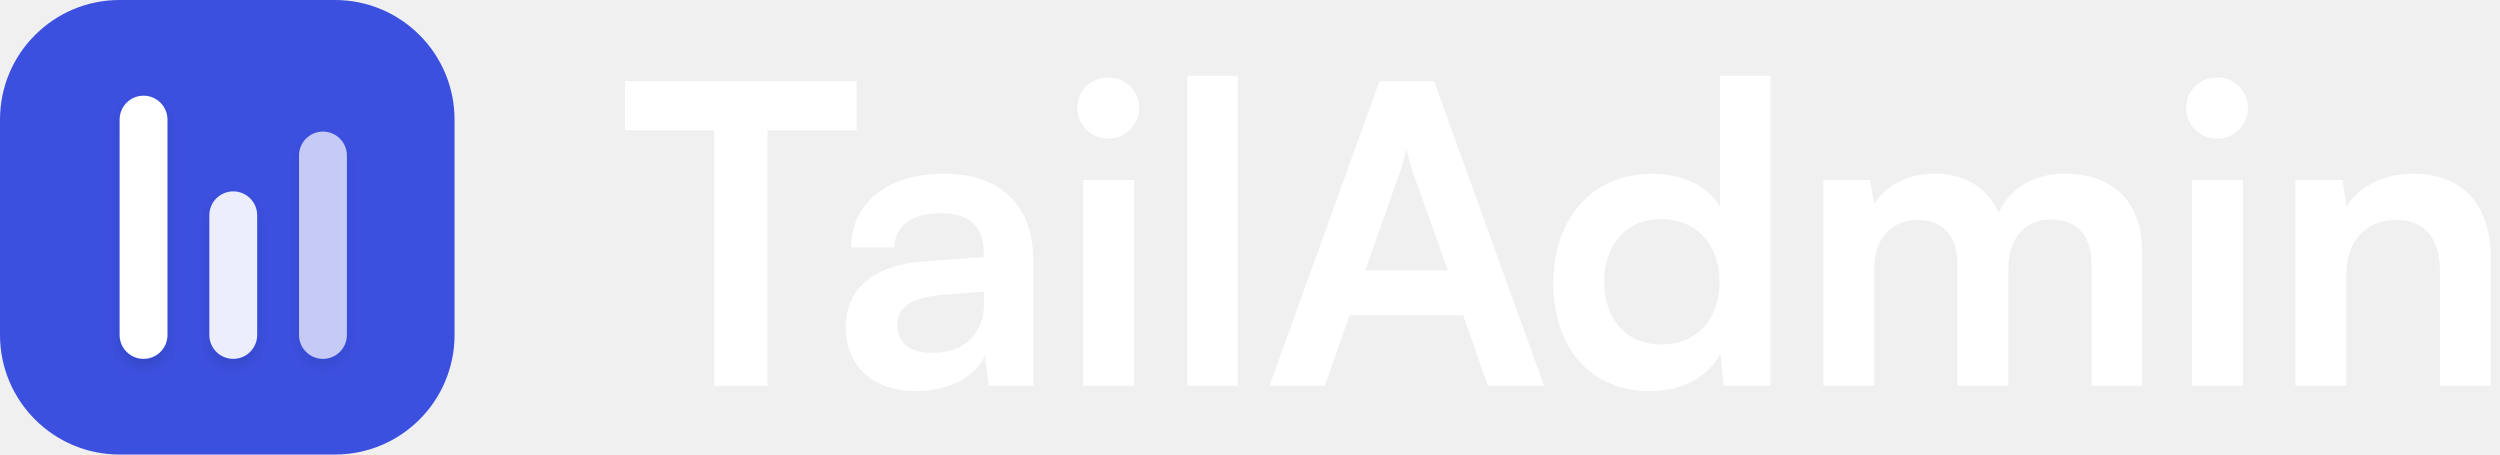
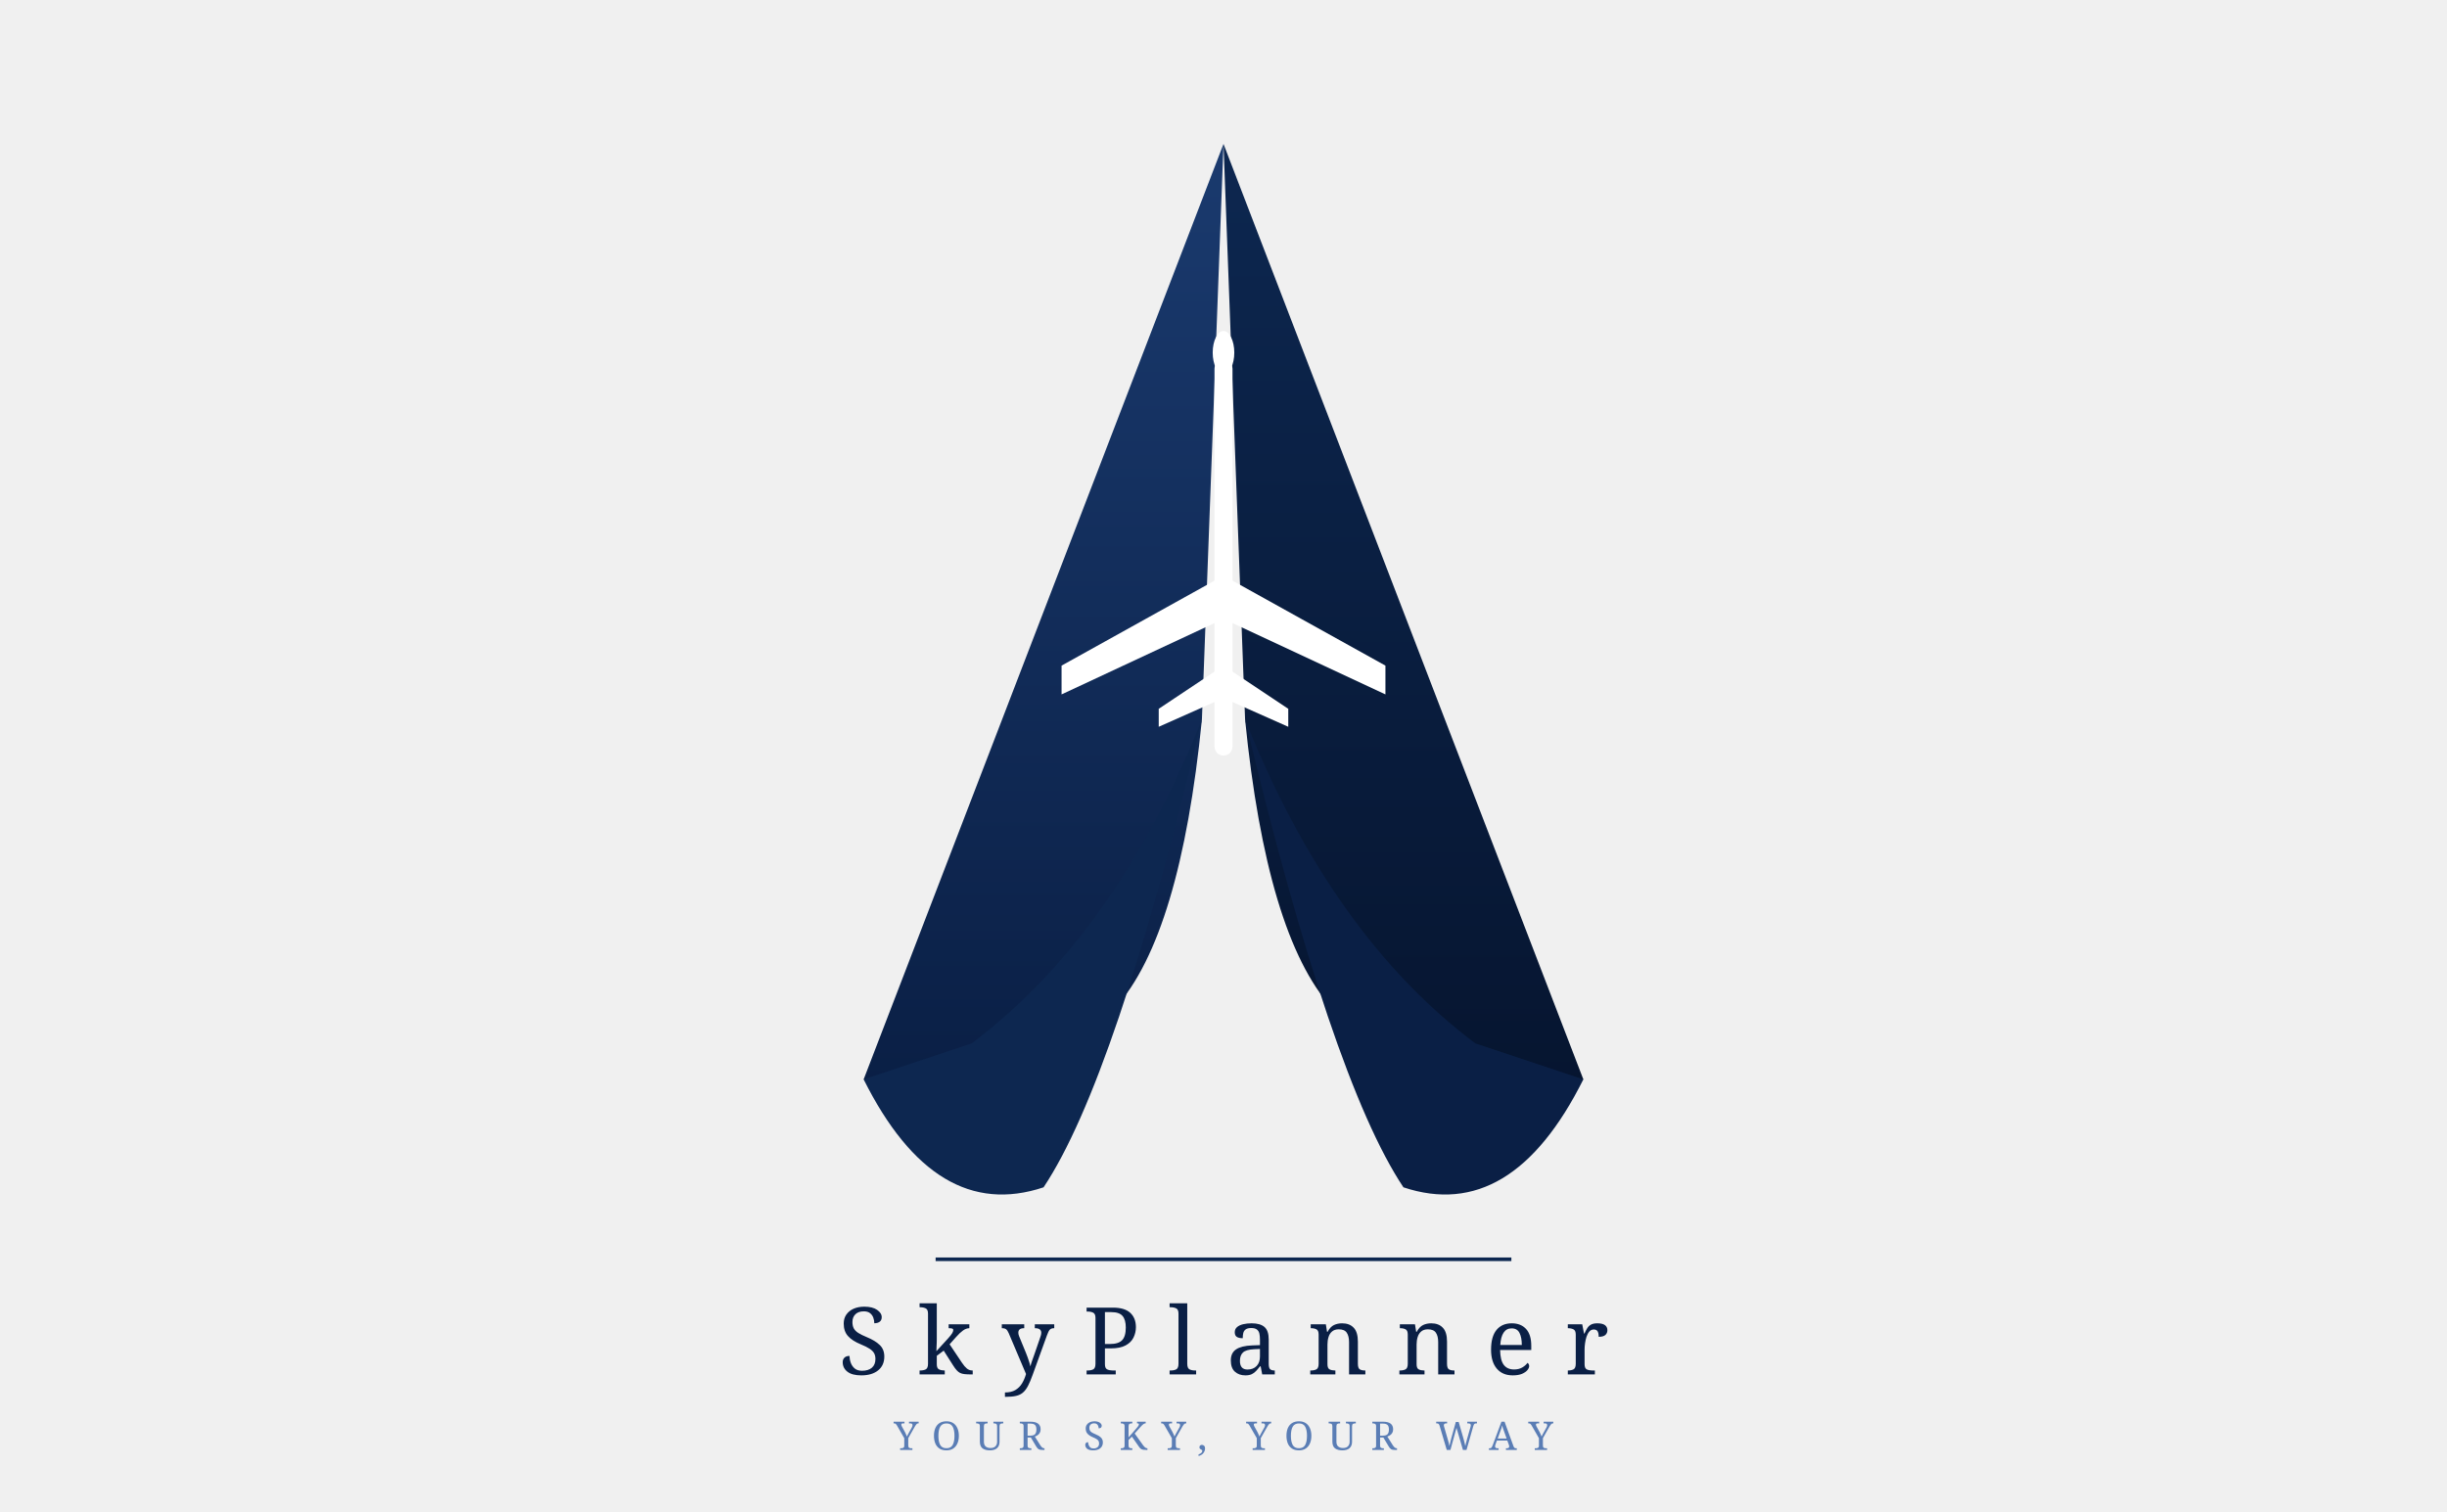
- <svg xmlns="http://www.w3.org/2000/svg" width="176" height="32" viewBox="0 0 176 32" fill="none">
-   <path d="M44 9.176H50.277V27.157H54.032V9.176H60.309V5.715H44V9.176Z" fill="white" />
-   <path d="M64.5 27.539C66.758 27.539 68.724 26.512 69.34 25.016L69.604 27.157H72.743V18.357C72.743 14.339 70.337 12.227 66.436 12.227C62.505 12.227 59.924 14.28 59.924 17.419H62.974C62.974 15.893 64.148 15.013 66.26 15.013C68.079 15.013 69.252 15.805 69.252 17.771V18.093L64.91 18.416C61.478 18.68 59.542 20.352 59.542 23.021C59.542 25.749 61.42 27.539 64.5 27.539ZM65.673 24.84C64.06 24.84 63.18 24.195 63.18 22.875C63.18 21.701 64.031 20.968 66.26 20.763L69.281 20.528V21.291C69.281 23.52 67.873 24.84 65.673 24.84Z" fill="white" />
-   <path d="M78.047 9.763C79.221 9.763 80.189 8.795 80.189 7.592C80.189 6.389 79.221 5.451 78.047 5.451C76.816 5.451 75.847 6.389 75.847 7.592C75.847 8.795 76.816 9.763 78.047 9.763ZM76.258 27.157H79.837V12.667H76.258V27.157Z" fill="white" />
-   <path d="M87.142 27.157V5.333H83.593V27.157H87.142Z" fill="white" />
-   <path d="M93.272 27.157L95.003 22.2H103.011L104.742 27.157H108.702L100.958 5.715H97.115L89.371 27.157H93.272ZM98.552 12.109C98.758 11.523 98.933 10.877 99.022 10.467C99.08 10.907 99.285 11.552 99.462 12.109L101.926 19.032H96.118L98.552 12.109Z" fill="white" />
-   <path d="M116.158 27.539C118.358 27.539 120.236 26.571 121.116 24.899L121.35 27.157H124.636V5.333H121.086V14.515C120.177 13.077 118.388 12.227 116.364 12.227C111.993 12.227 109.353 15.453 109.353 19.971C109.353 24.459 111.964 27.539 116.158 27.539ZM116.95 24.253C114.457 24.253 112.932 22.435 112.932 19.853C112.932 17.272 114.457 15.424 116.95 15.424C119.444 15.424 121.057 17.243 121.057 19.853C121.057 22.464 119.444 24.253 116.95 24.253Z" fill="white" />
-   <path d="M131.944 27.157V18.944C131.944 16.597 133.322 15.483 135.024 15.483C136.725 15.483 137.81 16.568 137.81 18.592V27.157H141.389V18.944C141.389 16.568 142.709 15.453 144.44 15.453C146.141 15.453 147.256 16.539 147.256 18.621V27.157H150.805V17.683C150.805 14.339 148.869 12.227 145.349 12.227C143.149 12.227 141.448 13.312 140.714 14.984C139.952 13.312 138.426 12.227 136.226 12.227C134.144 12.227 132.677 13.165 131.944 14.368L131.65 12.667H128.365V27.157H131.944Z" fill="white" />
-   <path d="M156.107 9.763C157.281 9.763 158.249 8.795 158.249 7.592C158.249 6.389 157.281 5.451 156.107 5.451C154.875 5.451 153.907 6.389 153.907 7.592C153.907 8.795 154.875 9.763 156.107 9.763ZM154.318 27.157H157.897V12.667H154.318V27.157Z" fill="white" />
-   <path d="M165.173 27.157V19.355C165.173 17.008 166.522 15.483 168.722 15.483C170.57 15.483 171.773 16.656 171.773 19.091V27.157H175.351V18.24C175.351 14.485 173.474 12.227 169.837 12.227C167.871 12.227 166.111 13.077 165.202 14.544L164.909 12.667H161.594V27.157H165.173Z" fill="white" />
-   <path d="M0 8.421C0 3.77 3.77 0 8.421 0H23.579C28.23 0 32 3.77 32 8.421V23.579C32 28.23 28.23 32 23.579 32H8.421C3.77 32 0 28.23 0 23.579V8.421Z" fill="#3C50E0" />
-   <g filter="url(#filter0_d_506_10589)">
-     <path d="M8.421 8.421C8.421 7.491 9.175 6.737 10.106 6.737V6.737C11.036 6.737 11.79 7.491 11.79 8.421V23.579C11.79 24.509 11.036 25.263 10.106 25.263V25.263C9.175 25.263 8.421 24.509 8.421 23.579V8.421Z" fill="white" />
-   </g>
-   <g opacity="0.9" filter="url(#filter1_d_506_10589)">
-     <path d="M14.737 15.158C14.737 14.227 15.491 13.473 16.421 13.473V13.473C17.351 13.473 18.105 14.227 18.105 15.158V23.579C18.105 24.509 17.351 25.263 16.421 25.263V25.263C15.491 25.263 14.737 24.509 14.737 23.579V15.158Z" fill="white" />
-   </g>
-   <g opacity="0.7" filter="url(#filter2_d_506_10589)">
-     <path d="M21.052 10.947C21.052 10.017 21.806 9.263 22.736 9.263V9.263C23.667 9.263 24.421 10.017 24.421 10.947V23.578C24.421 24.509 23.667 25.263 22.736 25.263V25.263C21.806 25.263 21.052 24.509 21.052 23.578V10.947Z" fill="white" />
-   </g>
+ <svg xmlns="http://www.w3.org/2000/svg" width="680" height="420" viewBox="0 0 680 420">
  <defs>
-     <filter id="filter0_d_506_10589" x="7.421" y="6.237" width="5.369" height="20.526" filterUnits="userSpaceOnUse" color-interpolation-filters="sRGB">
-       <feFlood flood-opacity="0" result="BackgroundImageFix" />
-       <feColorMatrix in="SourceAlpha" type="matrix" values="0 0 0 0 0 0 0 0 0 0 0 0 0 0 0 0 0 0 127 0" result="hardAlpha" />
-       <feOffset dy="0.5" />
-       <feGaussianBlur stdDeviation="0.5" />
-       <feComposite in2="hardAlpha" operator="out" />
-       <feColorMatrix type="matrix" values="0 0 0 0 0 0 0 0 0 0 0 0 0 0 0 0 0 0 0.12 0" />
-       <feBlend mode="normal" in2="BackgroundImageFix" result="effect1_dropShadow_506_10589" />
-       <feBlend mode="normal" in="SourceGraphic" in2="effect1_dropShadow_506_10589" result="shape" />
-     </filter>
-     <filter id="filter1_d_506_10589" x="13.737" y="12.973" width="5.369" height="13.79" filterUnits="userSpaceOnUse" color-interpolation-filters="sRGB">
-       <feFlood flood-opacity="0" result="BackgroundImageFix" />
-       <feColorMatrix in="SourceAlpha" type="matrix" values="0 0 0 0 0 0 0 0 0 0 0 0 0 0 0 0 0 0 127 0" result="hardAlpha" />
-       <feOffset dy="0.5" />
-       <feGaussianBlur stdDeviation="0.5" />
-       <feComposite in2="hardAlpha" operator="out" />
-       <feColorMatrix type="matrix" values="0 0 0 0 0 0 0 0 0 0 0 0 0 0 0 0 0 0 0.12 0" />
-       <feBlend mode="normal" in2="BackgroundImageFix" result="effect1_dropShadow_506_10589" />
-       <feBlend mode="normal" in="SourceGraphic" in2="effect1_dropShadow_506_10589" result="shape" />
-     </filter>
-     <filter id="filter2_d_506_10589" x="20.052" y="8.763" width="5.369" height="18" filterUnits="userSpaceOnUse" color-interpolation-filters="sRGB">
-       <feFlood flood-opacity="0" result="BackgroundImageFix" />
-       <feColorMatrix in="SourceAlpha" type="matrix" values="0 0 0 0 0 0 0 0 0 0 0 0 0 0 0 0 0 0 127 0" result="hardAlpha" />
-       <feOffset dy="0.5" />
-       <feGaussianBlur stdDeviation="0.5" />
-       <feComposite in2="hardAlpha" operator="out" />
-       <feColorMatrix type="matrix" values="0 0 0 0 0 0 0 0 0 0 0 0 0 0 0 0 0 0 0.12 0" />
-       <feBlend mode="normal" in2="BackgroundImageFix" result="effect1_dropShadow_506_10589" />
-       <feBlend mode="normal" in="SourceGraphic" in2="effect1_dropShadow_506_10589" result="shape" />
-     </filter>
+     <linearGradient id="dG1" x1="0" y1="0" x2="0" y2="1">
+       <stop offset="0%" stop-color="#1a3a6e" />
+       <stop offset="100%" stop-color="#0a1f45" />
+     </linearGradient>
+     <linearGradient id="dG2" x1="0" y1="0" x2="0" y2="1">
+       <stop offset="0%" stop-color="#0d2750" />
+       <stop offset="100%" stop-color="#061530" />
+     </linearGradient>
  </defs>
+   <path d="M340,40 L240,300 Q280,310 310,280 Q328,260 334,200 Z" fill="url(#dG1)" />
+   <path d="M340,40 L440,300 Q400,310 370,280 Q352,260 346,200 Z" fill="url(#dG2)" />
+   <path d="M240,300 Q260,340 290,330 Q310,300 334,200 Q310,260 270,290 Z" fill="#0d2750" />
+   <path d="M440,300 Q420,340 390,330 Q370,300 346,200 Q370,260 410,290 Z" fill="#0a1f45" />
+   <rect x="337.5" y="100" width="5" height="110" rx="2.5" fill="white" />
+   <ellipse cx="340" cy="98" rx="3" ry="6" fill="white" />
+   <path d="M340,160 L295,185 L295,193 L340,172 L385,193 L385,185 Z" fill="white" />
+   <path d="M340,185 L322,197 L322,202 L340,194 L358,202 L358,197 Z" fill="white" />
+   <line x1="260" y1="350" x2="420" y2="350" stroke="#0d2750" stroke-width="1" />
+   <text x="340" y="382" text-anchor="middle" font-family="Georgia,serif" font-size="26" font-weight="500" fill="#0a1f45" letter-spacing="8">SkyPlanner</text>
+   <text x="340" y="403" text-anchor="middle" font-family="Georgia,serif" font-size="11" fill="#5a7db5" letter-spacing="4">YOUR SKY, YOUR WAY</text>
</svg>
